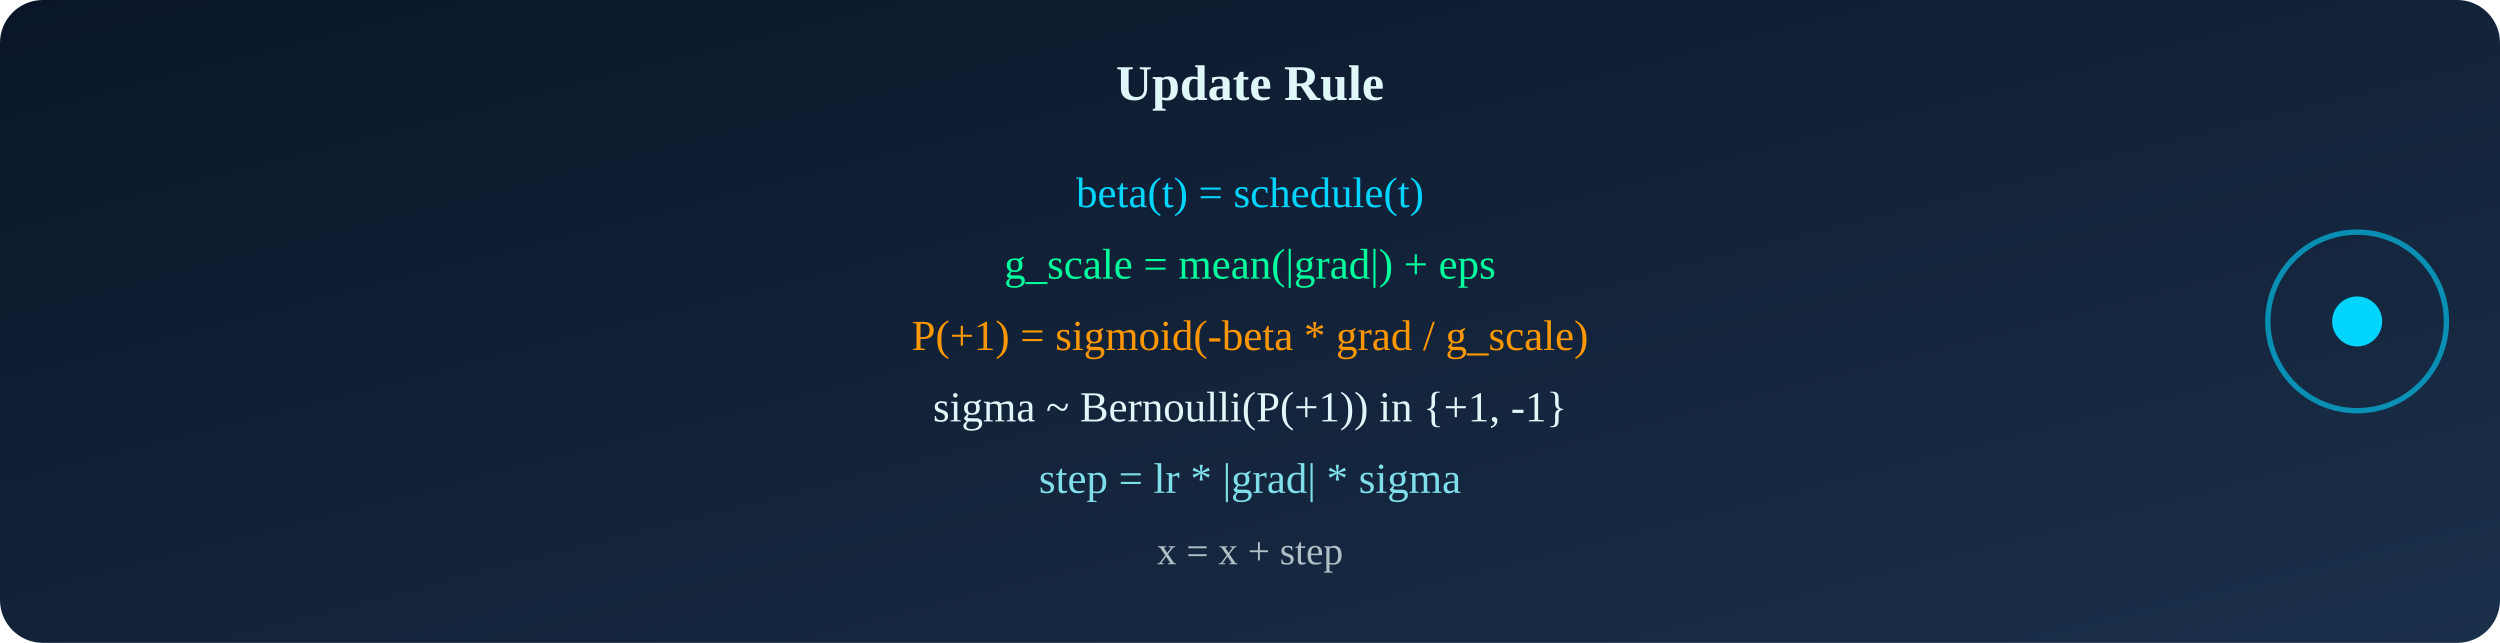
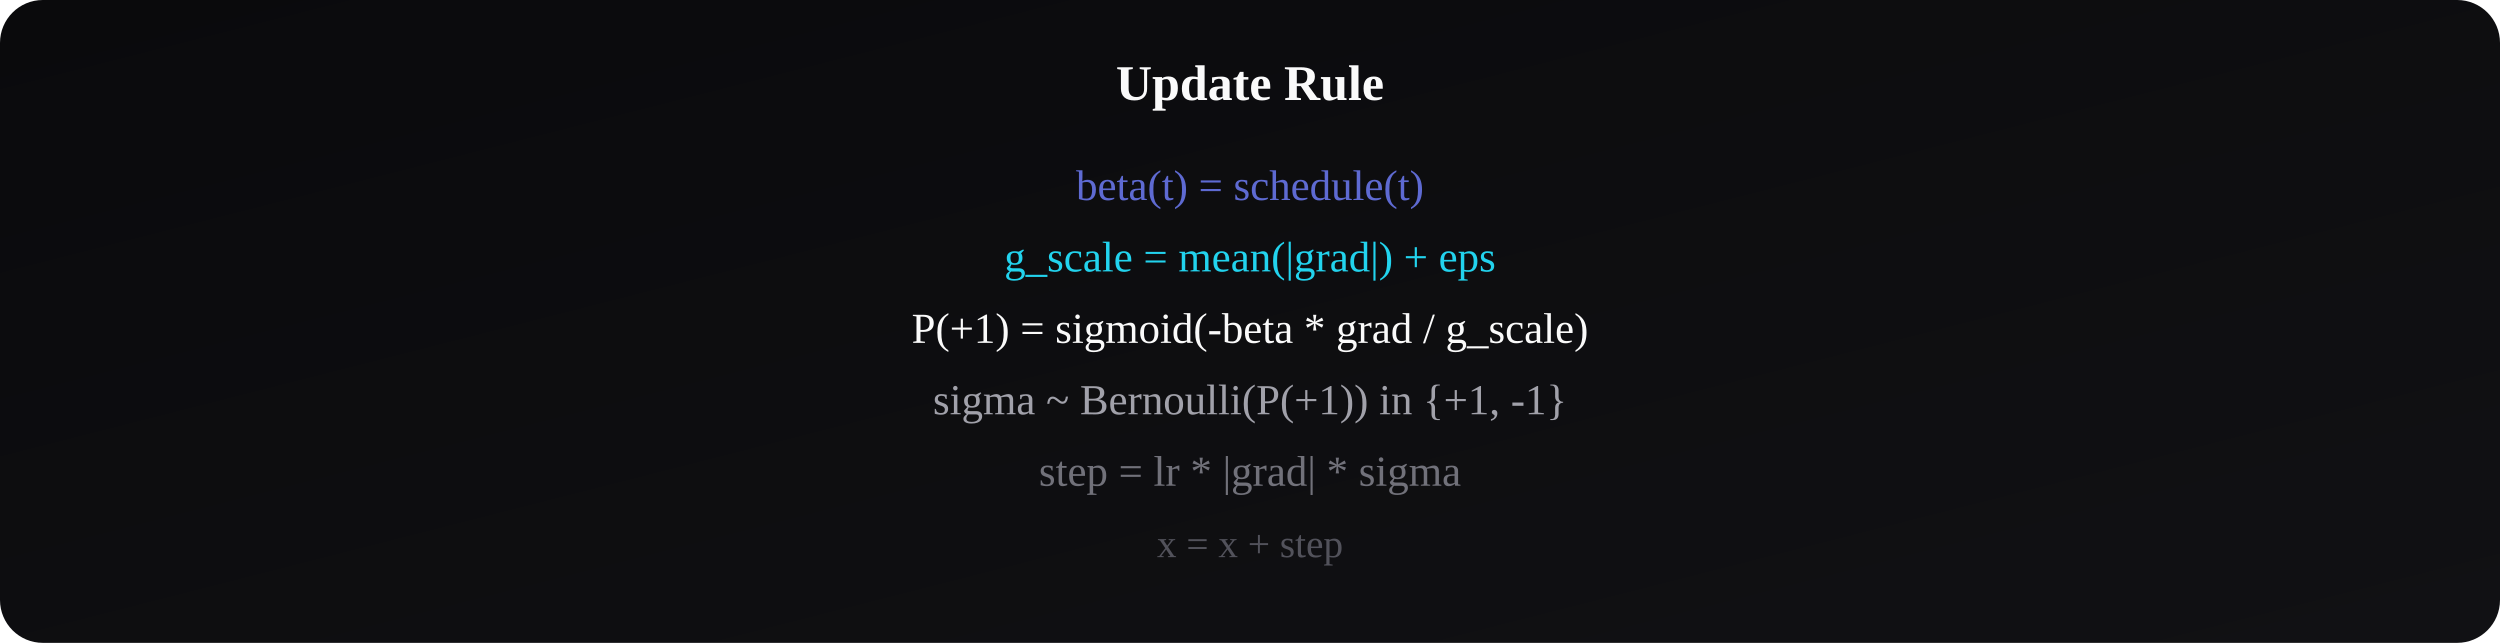
- <svg xmlns="http://www.w3.org/2000/svg" width="700" height="180" viewBox="0 0 700 180">
+ <svg xmlns="http://www.w3.org/2000/svg" width="700" height="180" viewBox="0 0 700 180" role="img" aria-labelledby="ruleTitle ruleDesc">
  <defs>
    <linearGradient id="bg3" x1="0%" y1="0%" x2="100%" y2="100%">
-       <stop offset="0%" stop-color="#0a1628" />
-       <stop offset="100%" stop-color="#1a2f4a" />
+       <stop offset="0%" stop-color="#0a0a0c" />
+       <stop offset="100%" stop-color="#111114" />
    </linearGradient>
  </defs>
  <rect width="700" height="180" fill="url(#bg3)" rx="12" />
-   <text x="350" y="28" text-anchor="middle" fill="#e0f7fa" font-size="14" font-weight="bold">
+   <text x="350" y="28" text-anchor="middle" fill="#fafafa" font-size="14" font-weight="600">
    Update Rule
  </text>
-   <text x="350" y="58" text-anchor="middle" fill="#00d4ff" font-size="12">
+   <text x="350" y="56" text-anchor="middle" fill="#5e6ad2" font-size="12" font-weight="500">
    beta(t)  = schedule(t)
  </text>
-   <text x="350" y="78" text-anchor="middle" fill="#00ff9d" font-size="12">
+   <text x="350" y="76" text-anchor="middle" fill="#22d3ee" font-size="12" font-weight="500">
    g_scale = mean(|grad|) + eps
  </text>
-   <text x="350" y="98" text-anchor="middle" fill="#ff9800" font-size="12">
+   <text x="350" y="96" text-anchor="middle" fill="#fafafa" font-size="12" font-weight="500">
    P(+1)   = sigmoid(-beta * grad / g_scale)
  </text>
-   <text x="350" y="118" text-anchor="middle" fill="#e0f7fa" font-size="12">
+   <text x="350" y="116" text-anchor="middle" fill="#a1a1aa" font-size="12">
    sigma   ~ Bernoulli(P(+1)) in {+1, -1}
  </text>
-   <text x="350" y="138" text-anchor="middle" fill="#80deea" font-size="12">
+   <text x="350" y="136" text-anchor="middle" fill="#71717a" font-size="12">
    step    = lr * |grad| * sigma
  </text>
-   <text x="350" y="158" text-anchor="middle" fill="#b0bec5" font-size="11">
+   <text x="350" y="156" text-anchor="middle" fill="#52525b" font-size="11">
    x       = x + step
  </text>
-   <circle cx="660" cy="90" r="25" fill="none" stroke="#00d4ff" stroke-width="1.5" opacity="0.6">
-     <animate attributeName="r" values="22;30;22" dur="3s" repeatCount="indefinite" />
-     <animate attributeName="opacity" values="0.6;0.2;0.6" dur="3s" repeatCount="indefinite" />
-   </circle>
-   <circle cx="660" cy="90" r="7" fill="#00d4ff">
-     <animate attributeName="fill" values="#00d4ff;#00ff9d;#00d4ff" dur="2s" repeatCount="indefinite" />
-   </circle>
</svg>
